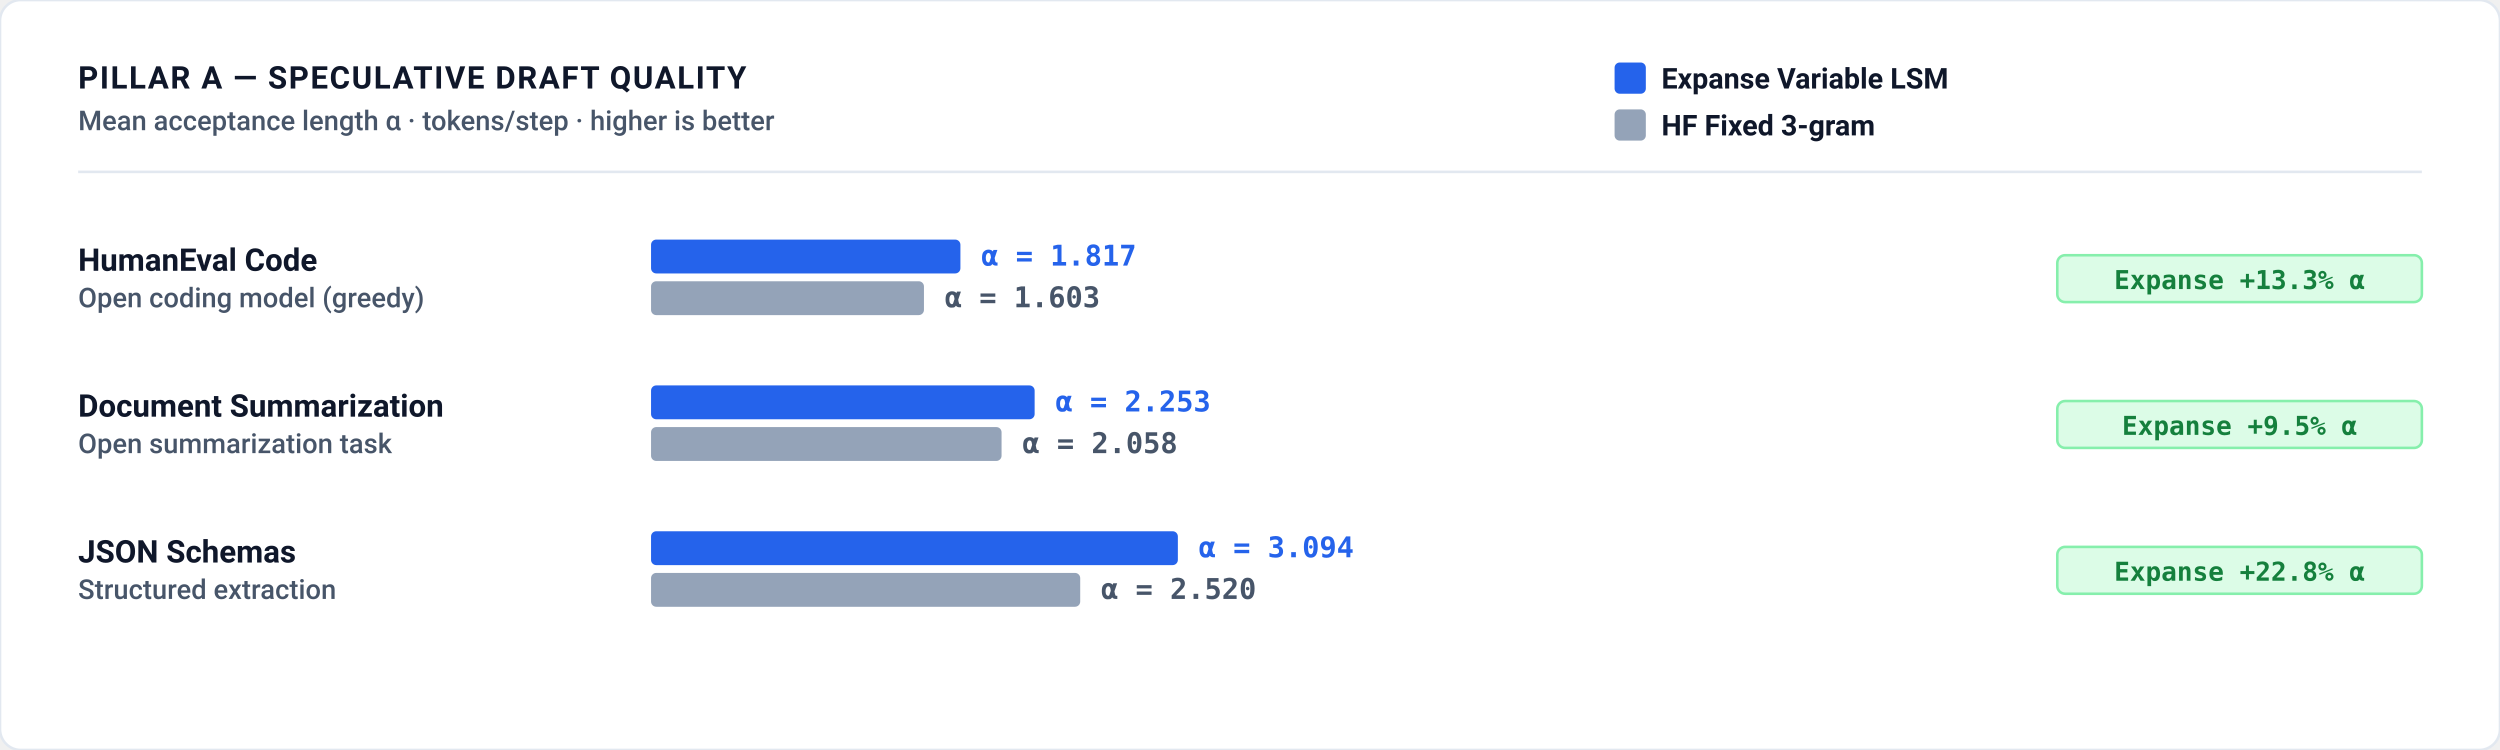
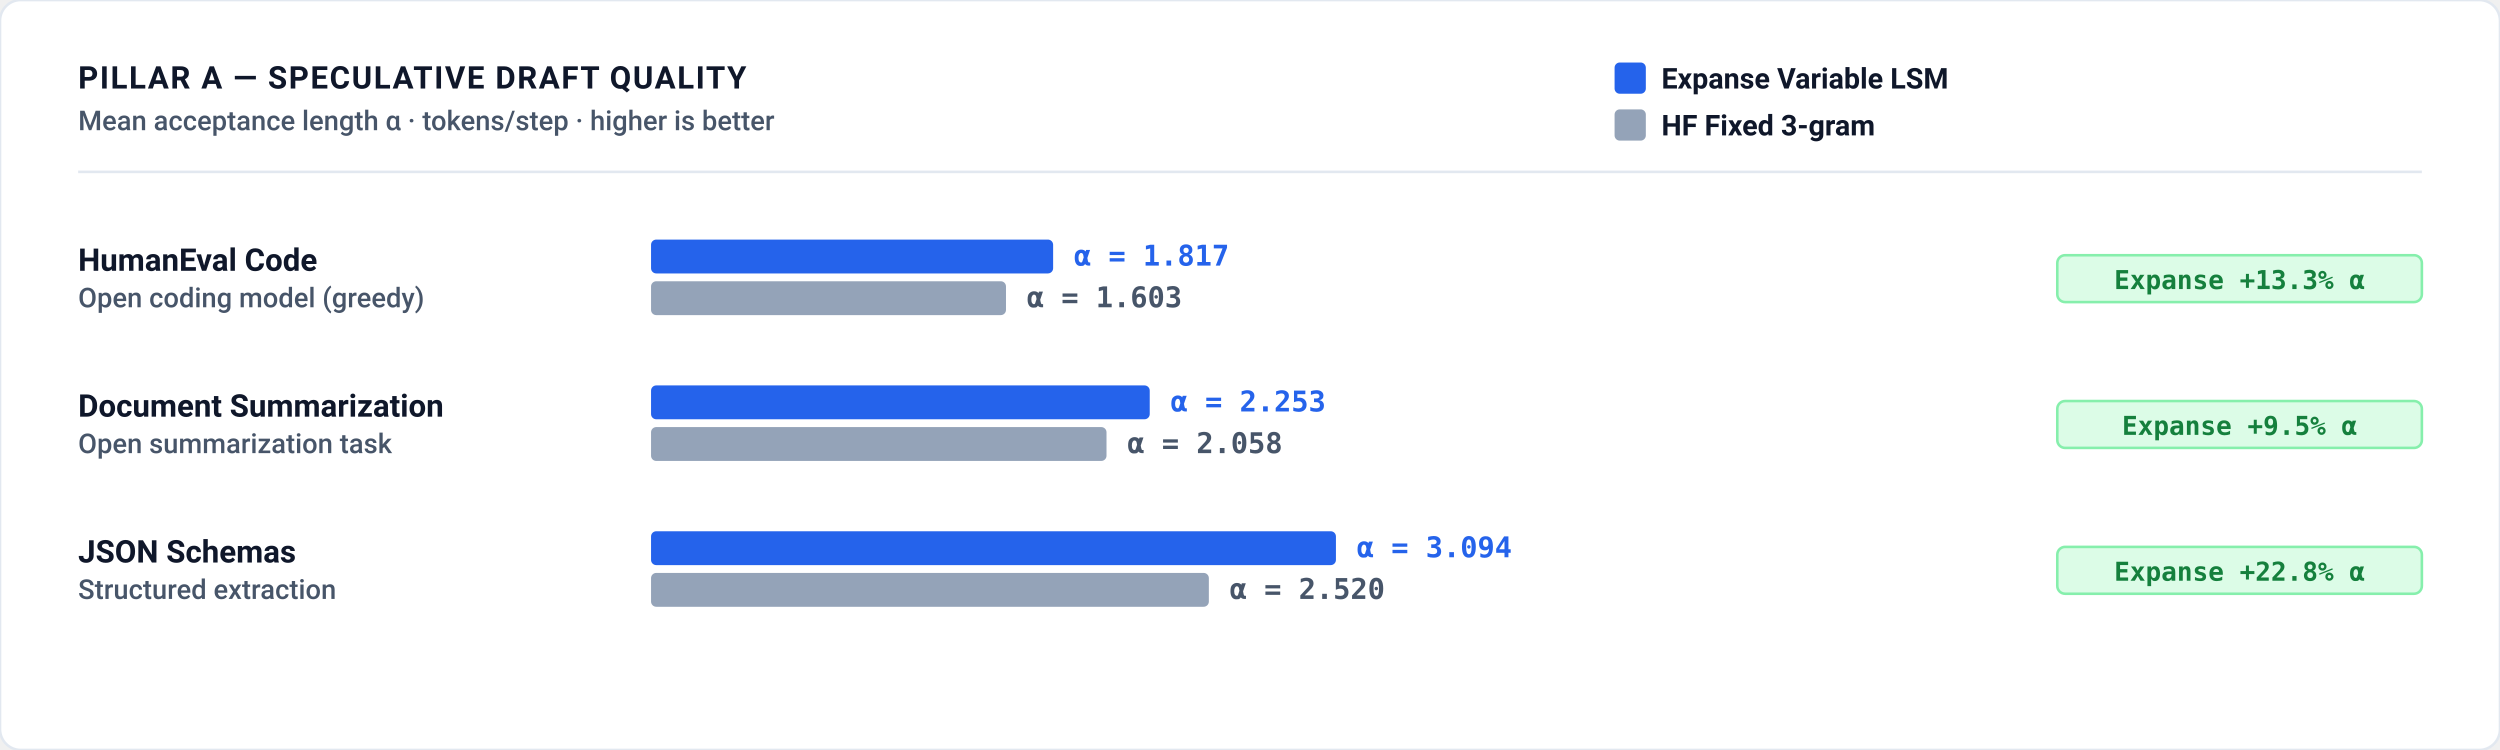
<svg xmlns="http://www.w3.org/2000/svg" role="img" viewBox="0 0 960 288" width="100%" height="100%">
  <defs>
    <style>
      .bg { fill: #ffffff; }
      .border { stroke: #e2e8f0; stroke-width: 1px; fill: none; }
      .grid { stroke: #f1f5f9; stroke-width: 1px; stroke-dasharray: 2,3; }
      .axis { stroke: #cbd5e1; stroke-width: 1.5px; }
      .divider { stroke: #e2e8f0; stroke-width: 1px; }

      .t-title { font-family: -apple-system, BlinkMacSystemFont, "Segoe UI", Roboto, Helvetica, Arial, sans-serif; font-size: 12px; font-weight: 700; letter-spacing: 0.6px; fill: #0f172a; text-transform: uppercase; }
      .t-sub { font-family: -apple-system, BlinkMacSystemFont, "Segoe UI", Roboto, Helvetica, Arial, sans-serif; font-size: 10.5px; font-weight: 500; fill: #475569; }
      .t-unit { font-family: ui-monospace, SFMono-Regular, Menlo, Monaco, Consolas, monospace; font-size: 10px; font-weight: 600; fill: #475569; }
      .t-axis-label { font-family: ui-monospace, SFMono-Regular, Menlo, Monaco, Consolas, monospace; font-size: 10px; font-weight: 500; fill: #64748b; }
      .t-bar-label { font-family: -apple-system, BlinkMacSystemFont, "Segoe UI", Roboto, Helvetica, Arial, sans-serif; font-size: 12px; font-weight: 700; fill: #0f172a; }
      .t-legend { font-family: -apple-system, BlinkMacSystemFont, "Segoe UI", Roboto, Helvetica, Arial, sans-serif; font-size: 11px; font-weight: 600; fill: #0f172a; }

      .t-val-accent { font-family: ui-monospace, SFMono-Regular, Menlo, Monaco, Consolas, monospace; font-size: 11px; font-weight: 700; fill: #15803d; }
      .t-val-blue { font-family: ui-monospace, SFMono-Regular, Menlo, Monaco, Consolas, monospace; font-size: 11px; font-weight: 600; fill: #2563eb; }
      .t-val-gray { font-family: ui-monospace, SFMono-Regular, Menlo, Monaco, Consolas, monospace; font-size: 11px; font-weight: 600; fill: #475569; }
      .t-note { font-family: -apple-system, BlinkMacSystemFont, "Segoe UI", Roboto, Helvetica, Arial, sans-serif; font-size: 9.5px; font-weight: 500; fill: #64748b; }

      .b-expanse { fill: #2563eb; }
      .b-baseline { fill: #94a3b8; }
      .b-highlight { fill: #10b981; }

      .badge-win { fill: #dcfce7; stroke: #86efac; stroke-width: 1px; }
      .badge-win-text { font-family: ui-monospace, SFMono-Regular, Menlo, Monaco, Consolas, monospace; font-size: 10px; font-weight: 700; fill: #15803d; text-anchor: middle; }
      .badge-loss { fill: #fef3c7; stroke: #fcd34d; stroke-width: 1px; }
      .badge-loss-text { font-family: ui-monospace, SFMono-Regular, Menlo, Monaco, Consolas, monospace; font-size: 10px; font-weight: 700; fill: #b45309; text-anchor: middle; }

      @media (prefers-color-scheme: dark) {
        .bg { fill: #0d1117; }
        .border { stroke: #30363d; }
        .grid { stroke: #21262d; }
        .axis { stroke: #484f58; }
        .divider { stroke: #21262d; }
        .t-title { fill: #f0f6fc; }
        .t-sub { fill: #94a3b8; }
        .t-unit { fill: #94a3b8; }
        .t-axis-label { fill: #94a3b8; }
        .t-bar-label { fill: #f8fafc; }
        .t-legend { fill: #f8fafc; }
        .t-val-accent { fill: #4ade80; }
        .t-val-blue { fill: #38bdf8; }
        .t-val-gray { fill: #cbd5e1; }
        .t-note { fill: #94a3b8; }
        .b-expanse { fill: #3b82f6; }
        .b-baseline { fill: #64748b; }
        .b-highlight { fill: #34d399; }
        .badge-win { fill: #064e3b; stroke: #059669; }
        .badge-win-text { fill: #6ee7b7; }
        .badge-loss { fill: #451a03; stroke: #d97706; }
        .badge-loss-text { fill: #fcd34d; }
      }

      :root[data-theme="dark"] .bg, [data-theme="dark"] .bg { fill: #0d1117; }
      :root[data-theme="dark"] .border, [data-theme="dark"] .border { stroke: #30363d; }
      :root[data-theme="dark"] .grid, [data-theme="dark"] .grid { stroke: #21262d; }
      :root[data-theme="dark"] .axis, [data-theme="dark"] .axis { stroke: #484f58; }
      :root[data-theme="dark"] .divider, [data-theme="dark"] .divider { stroke: #21262d; }
      :root[data-theme="dark"] .t-title, [data-theme="dark"] .t-title { fill: #f0f6fc; }
      :root[data-theme="dark"] .t-sub, [data-theme="dark"] .t-sub { fill: #94a3b8; }
      :root[data-theme="dark"] .t-unit, [data-theme="dark"] .t-unit { fill: #94a3b8; }
      :root[data-theme="dark"] .t-axis-label, [data-theme="dark"] .t-axis-label { fill: #94a3b8; }
      :root[data-theme="dark"] .t-bar-label, [data-theme="dark"] .t-bar-label { fill: #f8fafc; }
      :root[data-theme="dark"] .t-legend, [data-theme="dark"] .t-legend { fill: #f8fafc; }
      :root[data-theme="dark"] .t-val-accent, [data-theme="dark"] .t-val-accent { fill: #4ade80; }
      :root[data-theme="dark"] .t-val-blue, [data-theme="dark"] .t-val-blue { fill: #38bdf8; }
      :root[data-theme="dark"] .t-val-gray, [data-theme="dark"] .t-val-gray { fill: #cbd5e1; }
      :root[data-theme="dark"] .t-note, [data-theme="dark"] .t-note { fill: #94a3b8; }
      :root[data-theme="dark"] .b-expanse, [data-theme="dark"] .b-expanse { fill: #3b82f6; }
      :root[data-theme="dark"] .b-baseline, [data-theme="dark"] .b-baseline { fill: #64748b; }
      :root[data-theme="dark"] .b-highlight, [data-theme="dark"] .b-highlight { fill: #34d399; }
      :root[data-theme="dark"] .badge-win, [data-theme="dark"] .badge-win { fill: #064e3b; stroke: #059669; }
      :root[data-theme="dark"] .badge-win-text, [data-theme="dark"] .badge-win-text { fill: #6ee7b7; }
      :root[data-theme="dark"] .badge-loss, [data-theme="dark"] .badge-loss { fill: #451a03; stroke: #d97706; }
      :root[data-theme="dark"] .badge-loss-text, [data-theme="dark"] .badge-loss-text { fill: #fcd34d; }
    </style>
  </defs>
  <rect width="100%" height="100%" class="bg" rx="8" />
  <rect width="100%" height="100%" class="border" rx="8" />
  <text x="30" y="34" class="t-title">PILLAR A — SPECULATIVE DRAFT QUALITY</text>
  <text x="30" y="50" class="t-sub">Mean acceptance length α · tokens/step · higher is better</text>
  <g transform="translate(620, 24)">
    <rect x="0" y="0" width="12" height="12" rx="2" class="b-expanse" />
    <text x="18" y="10" class="t-legend">Expanse Variable LSM</text>
    <rect x="0" y="18" width="12" height="12" rx="2" class="b-baseline" />
    <text x="18" y="28" class="t-legend">HF Fixed 3-gram</text>
  </g>
  <line x1="30" y1="66" x2="930" y2="66" class="divider" />
  <text x="30" y="104" class="t-bar-label">HumanEval Code</text>
  <text x="30" y="118" class="t-sub">Open coding model (greedy)</text>
-   <rect x="250" y="92" width="118.8" height="13" rx="2" class="b-expanse" />
-   <text x="376.8" y="102" class="t-val-blue">α = 1.817</text>
-   <rect x="250" y="108" width="104.8" height="13" rx="2" class="b-baseline" />
-   <text x="362.8" y="118" class="t-val-gray">α = 1.603</text>
+   <rect x="250" y="92" width="154.4" height="13" rx="2" class="b-expanse" />
+   <text x="412.4" y="102" class="t-val-blue">α = 1.817</text>
+   <rect x="250" y="108" width="136.3" height="13" rx="2" class="b-baseline" />
+   <text x="394.3" y="118" class="t-val-gray">α = 1.603</text>
  <rect x="790" y="98" width="140" height="18" rx="3" class="badge-win" />
  <text x="860" y="111" class="badge-win-text">Expanse +13.3% α</text>
  <text x="30" y="160" class="t-bar-label">Document Summarization</text>
  <text x="30" y="174" class="t-sub">Open summarization task</text>
-   <rect x="250" y="148" width="147.3" height="13" rx="2" class="b-expanse" />
-   <text x="405.3" y="158" class="t-val-blue">α = 2.253</text>
-   <rect x="250" y="164" width="134.6" height="13" rx="2" class="b-baseline" />
-   <text x="392.6" y="174" class="t-val-gray">α = 2.058</text>
+   <rect x="250" y="148" width="191.5" height="13" rx="2" class="b-expanse" />
+   <text x="449.5" y="158" class="t-val-blue">α = 2.253</text>
+   <rect x="250" y="164" width="174.9" height="13" rx="2" class="b-baseline" />
+   <text x="432.9" y="174" class="t-val-gray">α = 2.058</text>
  <rect x="790" y="154" width="140" height="18" rx="3" class="badge-win" />
  <text x="860" y="167" class="badge-win-text">Expanse +9.5% α</text>
  <text x="30" y="216" class="t-bar-label">JSON Schemas</text>
  <text x="30" y="230" class="t-sub">Structured extraction</text>
-   <rect x="250" y="204" width="202.3" height="13" rx="2" class="b-expanse" />
-   <text x="460.3" y="214" class="t-val-blue">α = 3.094</text>
-   <rect x="250" y="220" width="164.8" height="13" rx="2" class="b-baseline" />
-   <text x="422.8" y="230" class="t-val-gray">α = 2.520</text>
+   <rect x="250" y="204" width="263.0" height="13" rx="2" class="b-expanse" />
+   <text x="521.0" y="214" class="t-val-blue">α = 3.094</text>
+   <rect x="250" y="220" width="214.2" height="13" rx="2" class="b-baseline" />
+   <text x="472.2" y="230" class="t-val-gray">α = 2.520</text>
  <rect x="790" y="210" width="140" height="18" rx="3" class="badge-win" />
  <text x="860" y="223" class="badge-win-text">Expanse +22.8% α</text>
</svg>
